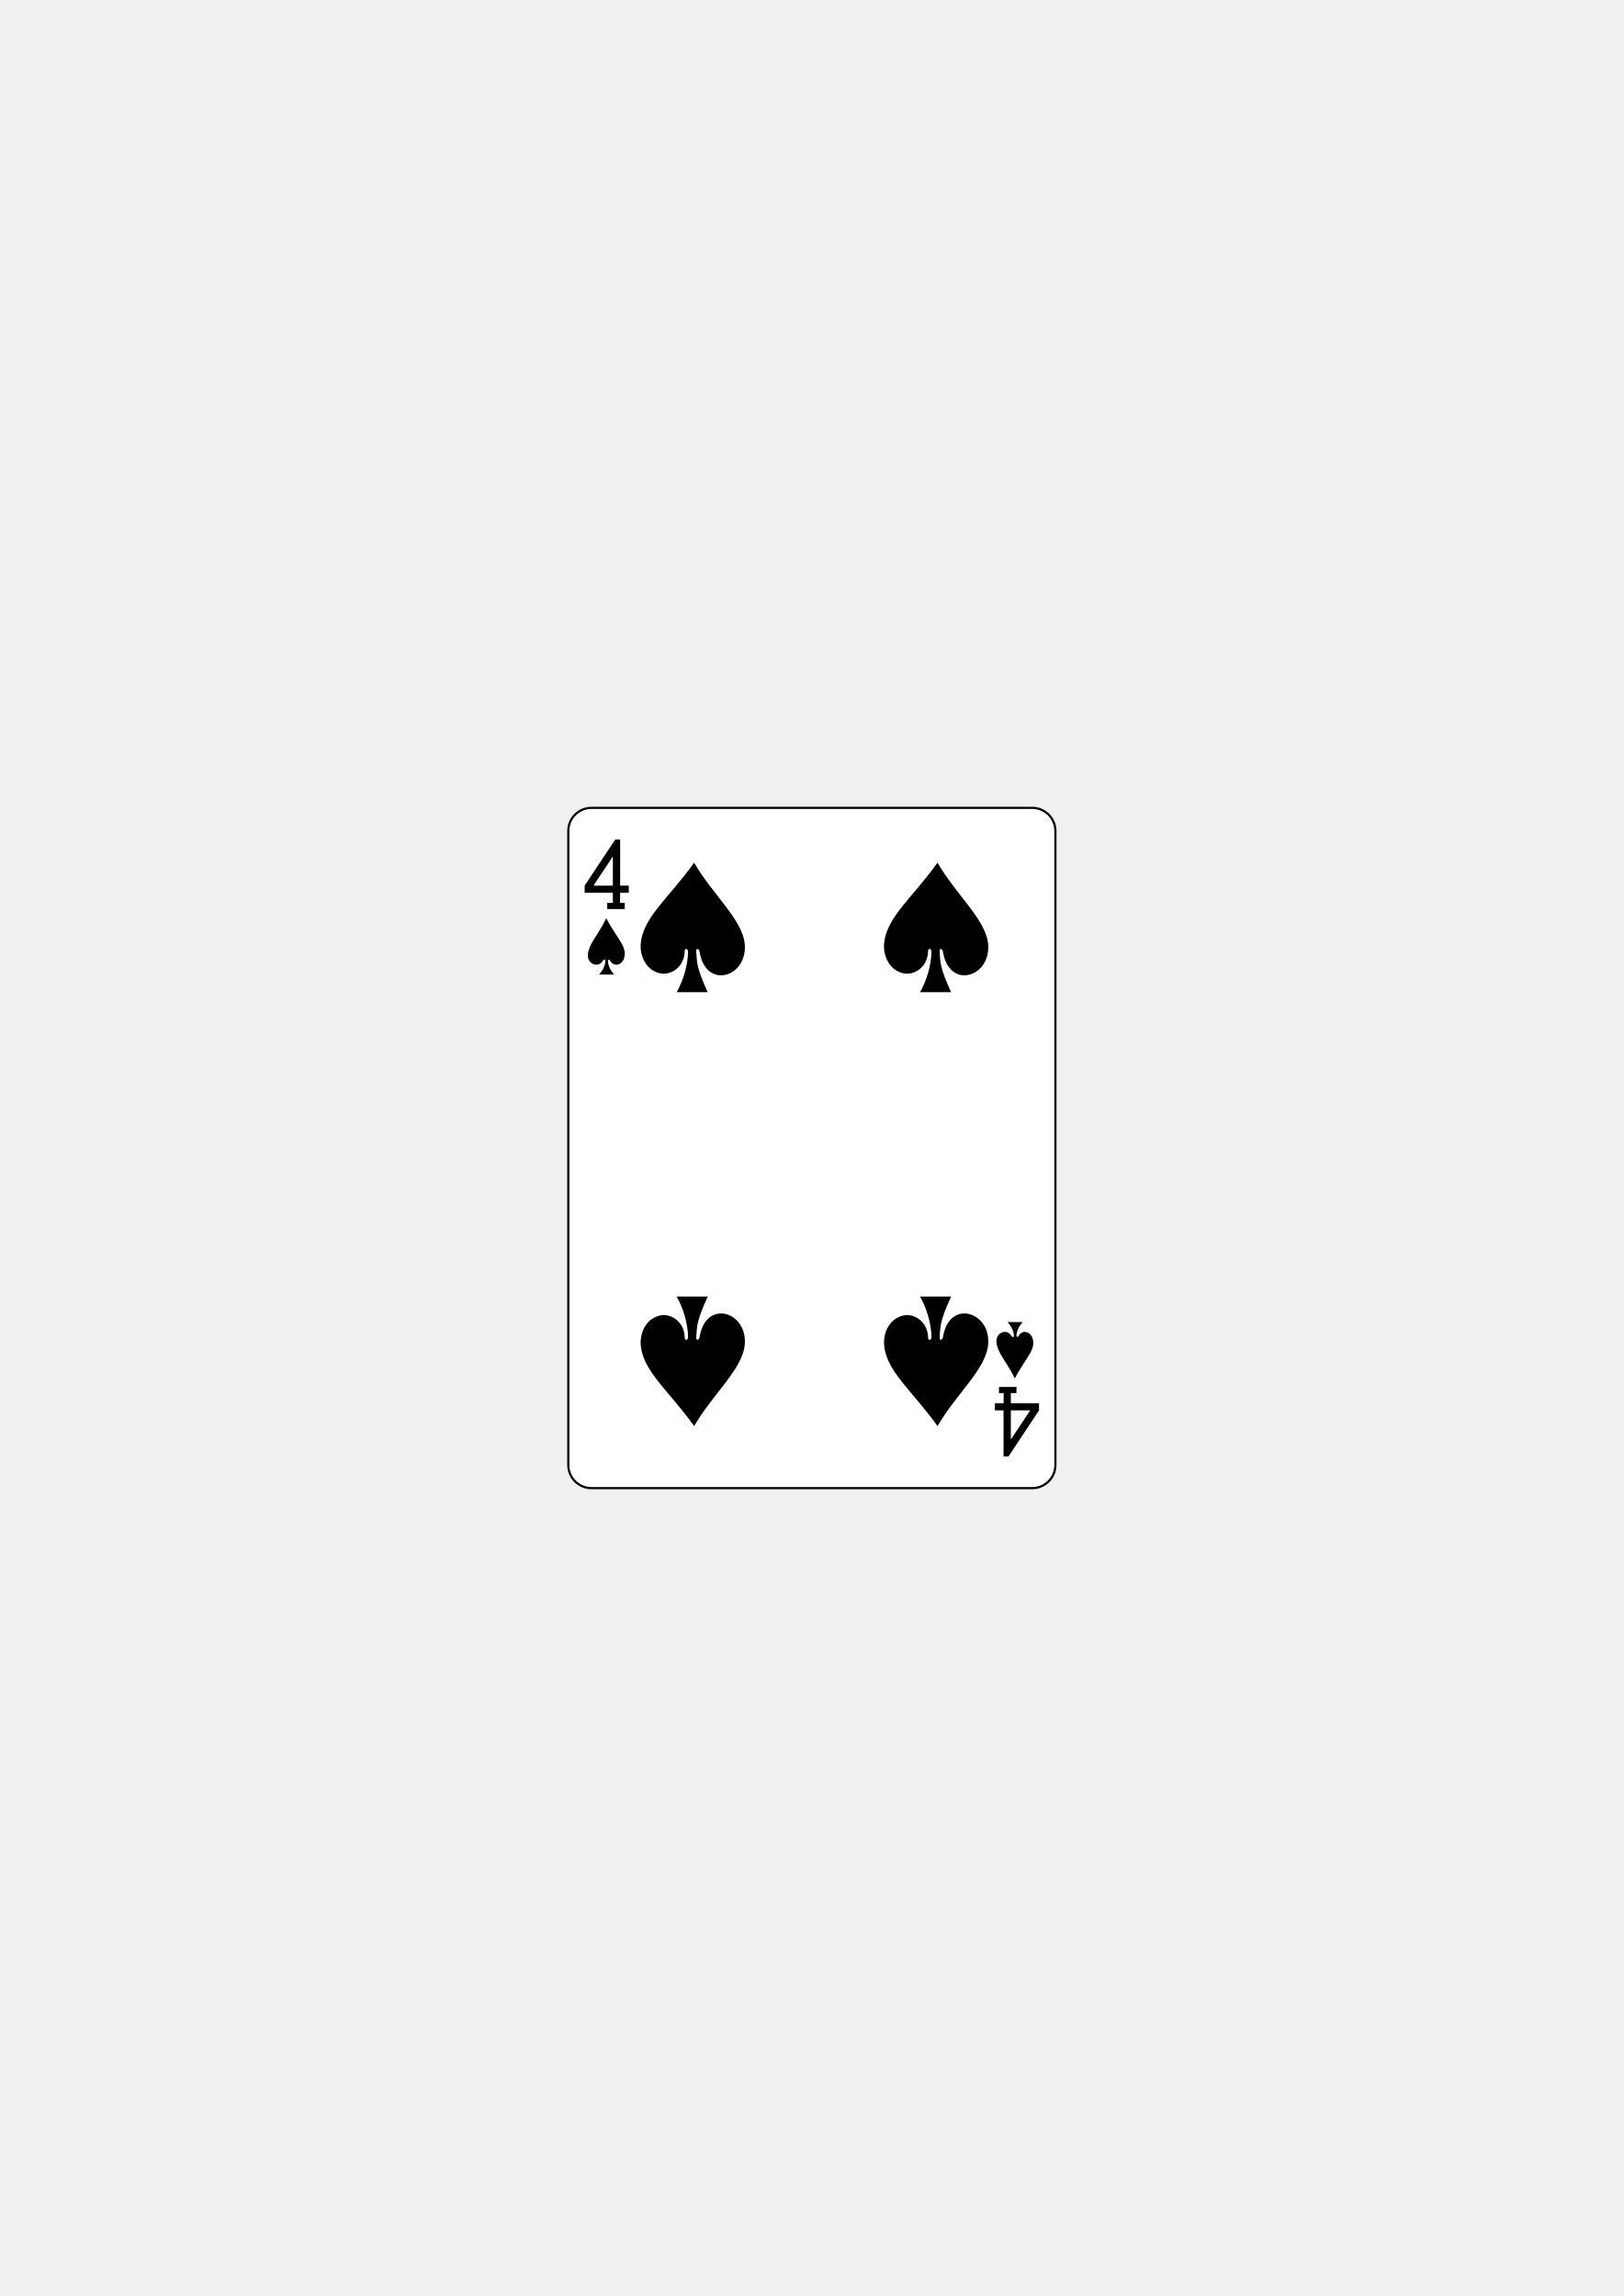
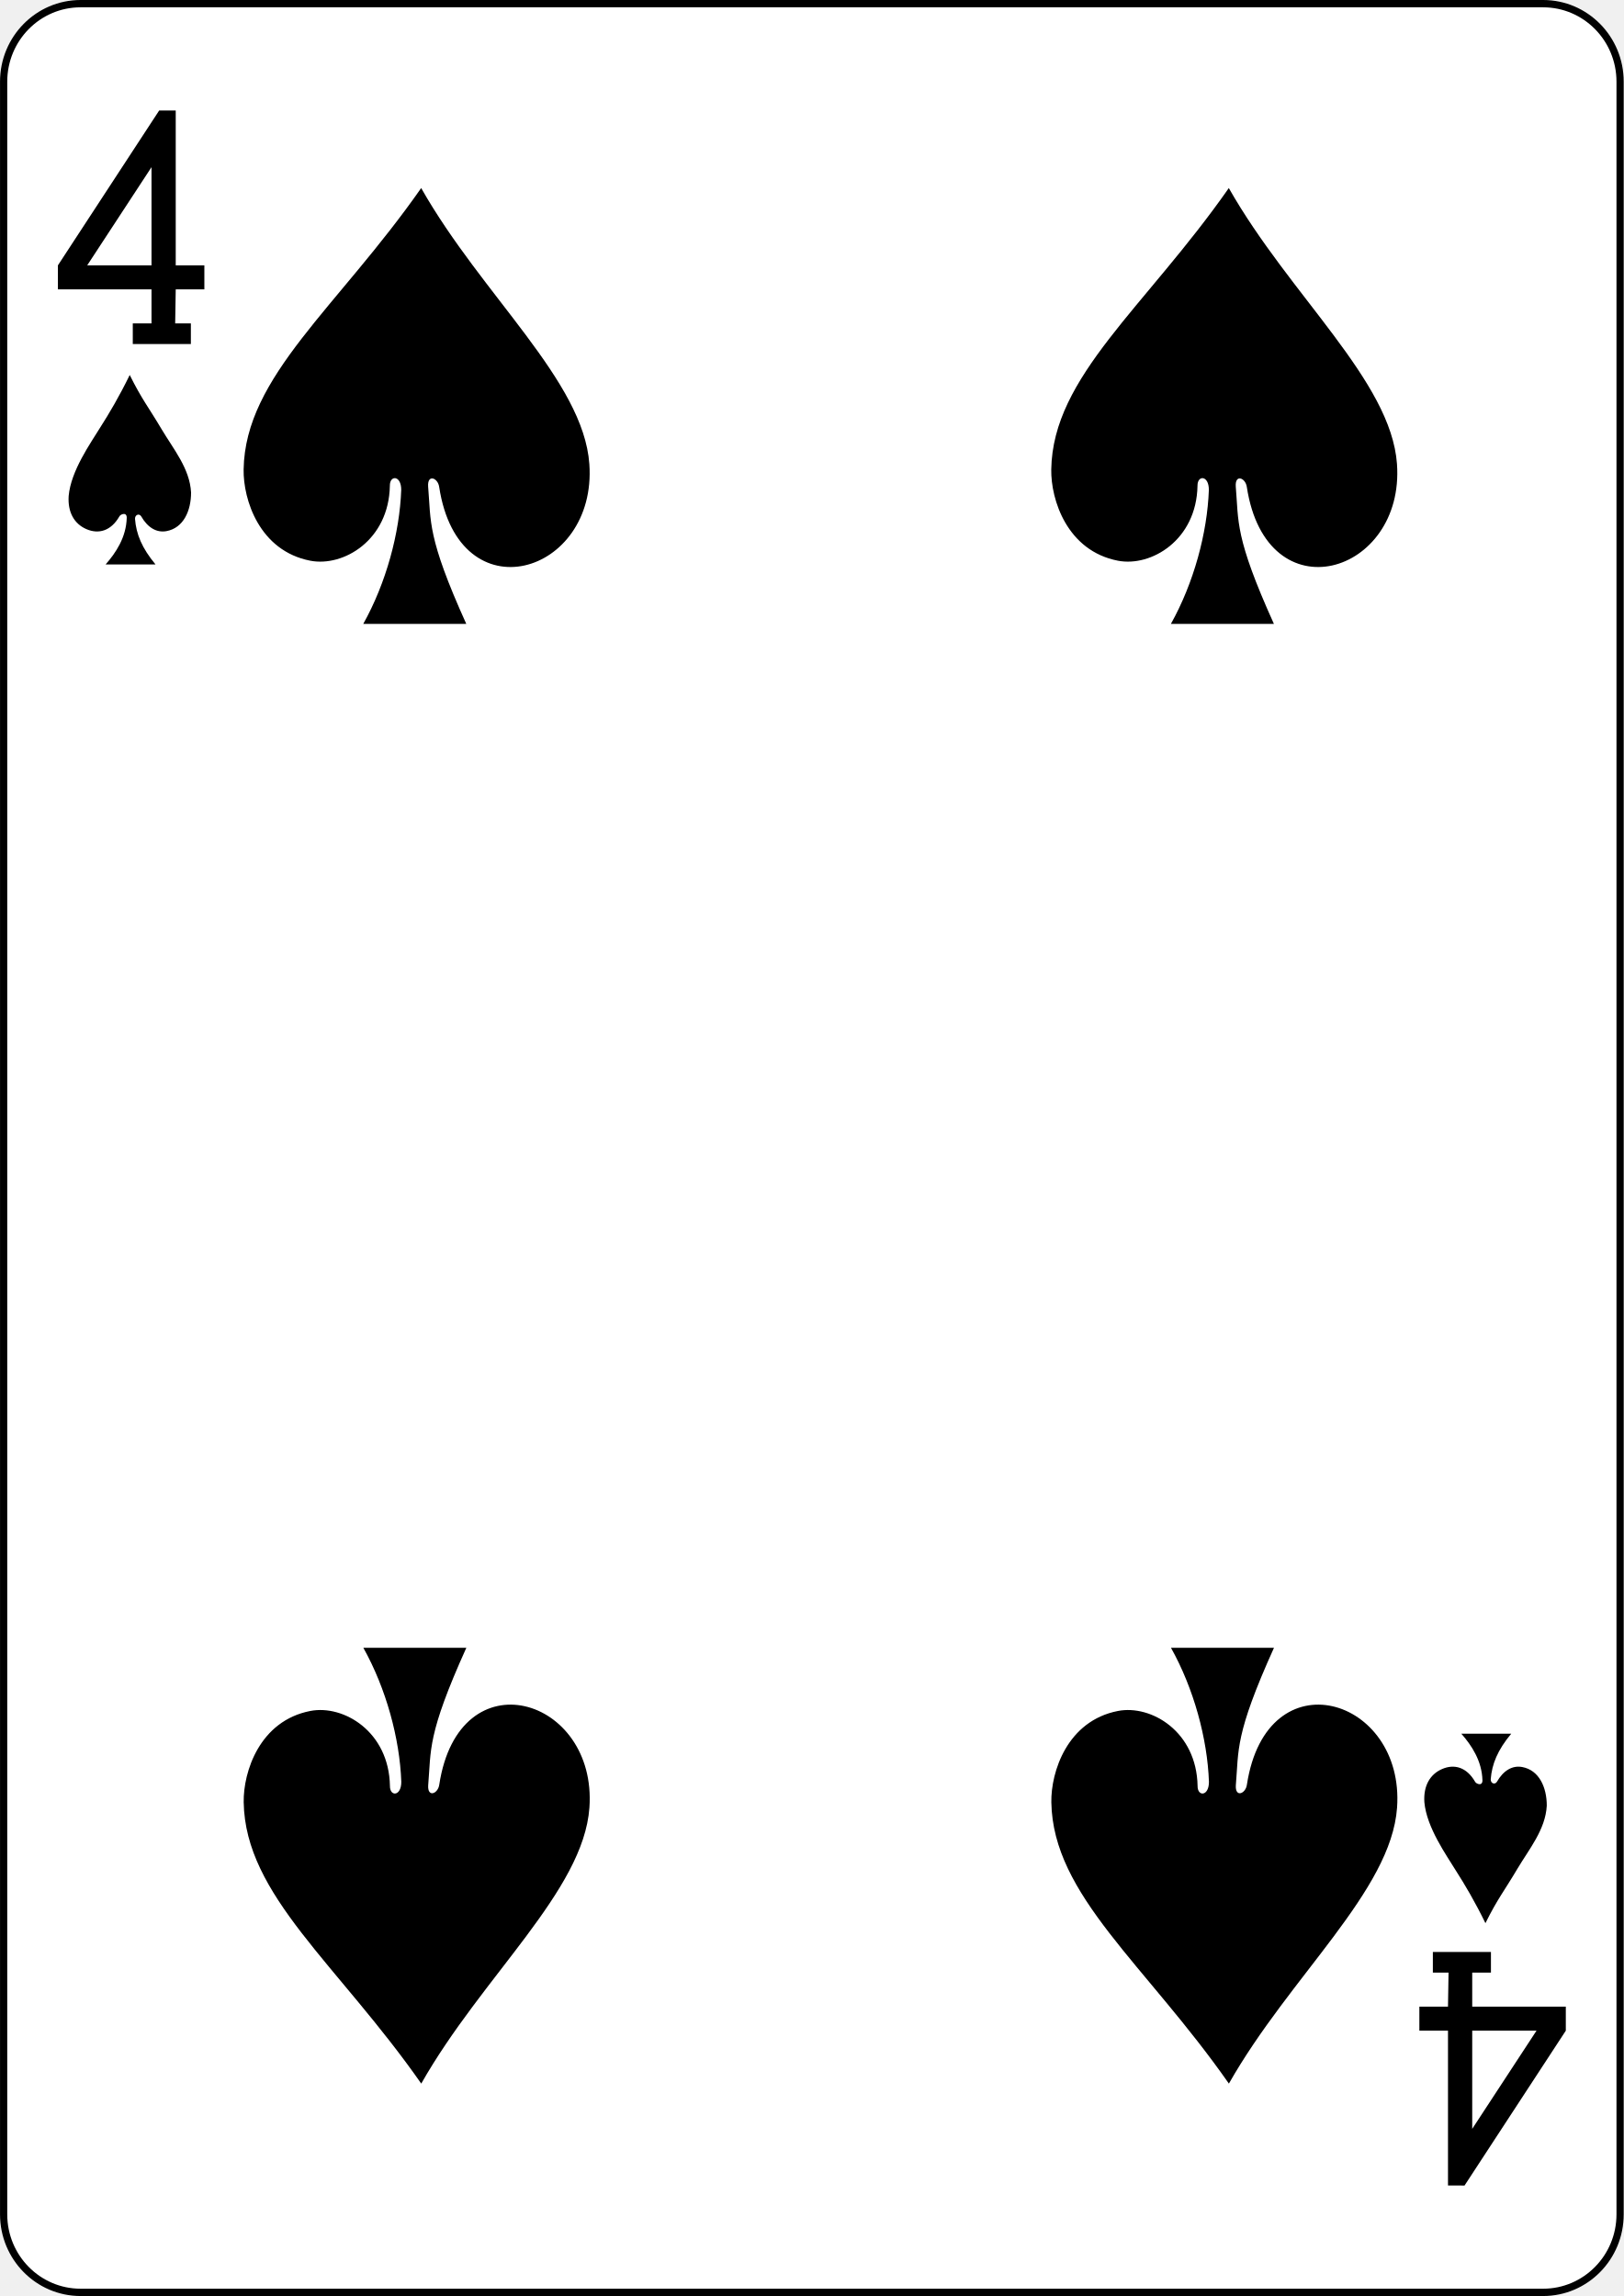
<svg xmlns="http://www.w3.org/2000/svg" width="744.094" height="1052.362" id="svg4423" version="1.1">
  <defs id="defs4425" />
  <g id="layer1">
-     <g transform="translate(-1383,92.13511)" id="g3536" style="display:inline">
+     <g transform="matrix(3.318464,0,0,3.364284,-5452.01,-934.0699)" id="g3536" style="display:inline">
      <g id="g8085" transform="translate(-0.9965656,0)">
        <g id="g8072">
          <g transform="translate(-5059.956,3024.952)" style="display:inline" id="g8902-9">
            <rect y="-2746.811" x="6704.386" height="311.811" width="223.228" id="rect6353-0" style="fill:#ffffff;fill-opacity:1;stroke:#000000;stroke-width:0.997;stroke-miterlimit:4;stroke-opacity:1;stroke-dasharray:none;display:inline" rx="10.63" ry="10.63" />
            <g transform="matrix(0.3010621,0,0,0.3010621,5623.293,-1949.67)" id="g8591-0">
              <path id="path7104-6" d="m 3650.172,-2493.73 0,-9.344 8.586,0 0,-15.399 -42.931,0 0,-10.865 46.453,-70.079 7.591,0.026 0,70.053 13.132,0 0,10.865 -13.132,0 -0.253,15.399 7.197,0 0,9.344 z m 8.586,-80.04 -29.493,44.432 29.493,0 z" style="fill:#000000;fill-opacity:1;display:inline" />
              <path style="fill:#000000;fill-opacity:1;display:inline" d="m 4273.157,-1766.094 0,9.344 -8.586,0 0,15.399 42.931,0 0,10.865 -46.453,70.079 -7.591,-0.026 0,-70.053 -13.132,0 0,-10.865 13.132,0 0.253,-15.399 -7.197,0 0,-9.344 z m -8.586,80.04 29.493,-44.432 -29.493,0 z" id="path7159-1" />
            </g>
          </g>
        </g>
      </g>
      <path id="path3198" d="m 1698.34,344.402 c 0.015,-2.026 -1.587,-2.064 -1.569,-0.586 -0.134,7.429 -6.417,11.086 -10.981,10.219 -7.036,-1.338 -9.282,-8.322 -9.215,-12.435 0.207,-12.696 12.988,-22.058 24.52,-38.335 8.45,14.691 22.397,26.23 23.223,37.586 1.098,15.098 -18.009,20.73 -20.737,3.133 -0.176,-1.243 -1.64,-1.801 -1.526,-0.065 0.414,4.823 -0.175,6.831 5.266,18.719 l -14.222,0 c 3.15,-5.555 5.025,-12.375 5.24,-18.236 z" style="fill:#000000;fill-opacity:1;display:inline" />
      <path id="path3200" d="m 1809.872,344.402 c 0.015,-2.026 -1.587,-2.064 -1.569,-0.586 -0.134,7.429 -6.417,11.086 -10.981,10.219 -7.036,-1.338 -9.282,-8.322 -9.215,-12.435 0.207,-12.696 12.988,-22.058 24.52,-38.335 8.45,14.691 22.397,26.23 23.223,37.586 1.098,15.098 -18.009,20.73 -20.737,3.133 -0.176,-1.243 -1.64,-1.801 -1.526,-0.065 0.414,4.823 -0.175,6.831 5.266,18.719 l -14.222,0 c 3.15,-5.555 5.025,-12.375 5.24,-18.236 z" style="fill:#000000;fill-opacity:1;display:inline" />
      <path id="path3260" d="m 1698.35,520.373 c 0.015,2.026 -1.587,2.064 -1.569,0.586 -0.134,-7.429 -6.417,-11.086 -10.981,-10.219 -7.036,1.338 -9.282,8.322 -9.215,12.435 0.207,12.696 12.988,22.058 24.52,38.335 8.45,-14.691 22.397,-26.23 23.223,-37.586 1.098,-15.098 -18.009,-20.73 -20.737,-3.133 -0.176,1.243 -1.64,1.801 -1.526,0.065 0.414,-4.823 -0.175,-6.831 5.266,-18.719 l -14.222,0 c 3.15,5.555 5.025,12.375 5.24,18.236 z" style="fill:#000000;fill-opacity:1;display:inline" />
      <path id="path3262" d="m 1809.883,520.373 c 0.015,2.026 -1.587,2.064 -1.569,0.586 -0.134,-7.429 -6.417,-11.086 -10.981,-10.219 -7.036,1.338 -9.282,8.322 -9.215,12.435 0.207,12.696 12.988,22.058 24.52,38.335 8.45,-14.691 22.397,-26.23 23.223,-37.586 1.098,-15.098 -18.009,-20.73 -20.737,-3.133 -0.176,1.243 -1.64,1.801 -1.526,0.065 0.414,-4.823 -0.175,-6.831 5.266,-18.719 l -14.222,0 c 3.15,5.555 5.025,12.375 5.24,18.236 z" style="fill:#000000;fill-opacity:1;display:inline" />
      <path id="path3314" d="m 1660.434,348.191 c 0.01,-0.872 -0.895,-0.465 -1.018,-0.19 -1.163,1.986 -2.865,2.448 -4.548,1.732 -1.667,-0.709 -2.604,-2.28 -2.454,-4.522 0.31,-3.438 3.035,-7.2 4.355,-9.326 1.252,-1.93 2.628,-4.222 4.077,-7.154 1.697,3.363 2.559,4.321 4.405,7.391 1.626,2.704 3.893,5.353 4.067,8.622 0,2.485 -1.046,4.832 -3.399,5.259 -1.331,0.242 -2.579,-0.442 -3.504,-2.037 -0.282,-0.407 -0.849,-0.195 -0.839,0.362 0.165,2.093 0.955,3.983 2.829,6.212 l -6.887,0 c 1.41,-1.576 2.849,-3.704 2.915,-6.349 z" style="fill:#000000;fill-opacity:1;display:inline" />
      <path style="fill:#000000;fill-opacity:1;display:inline" d="m 1847.653,520.192 c 0.01,0.872 -0.895,0.465 -1.018,0.19 -1.163,-1.986 -2.865,-2.448 -4.548,-1.732 -1.667,0.709 -2.604,2.28 -2.454,4.522 0.31,3.438 3.035,7.2 4.355,9.326 1.252,1.93 2.628,4.222 4.077,7.154 1.697,-3.363 2.559,-4.321 4.405,-7.392 1.626,-2.704 3.893,-5.353 4.067,-8.622 0,-2.485 -1.046,-4.832 -3.399,-5.259 -1.331,-0.242 -2.579,0.442 -3.504,2.037 -0.282,0.407 -0.849,0.195 -0.839,-0.362 0.165,-2.093 0.955,-3.983 2.829,-6.212 l -6.887,0 c 1.41,1.576 2.849,3.704 2.915,6.349 z" id="path3336" />
    </g>
  </g>
</svg>
